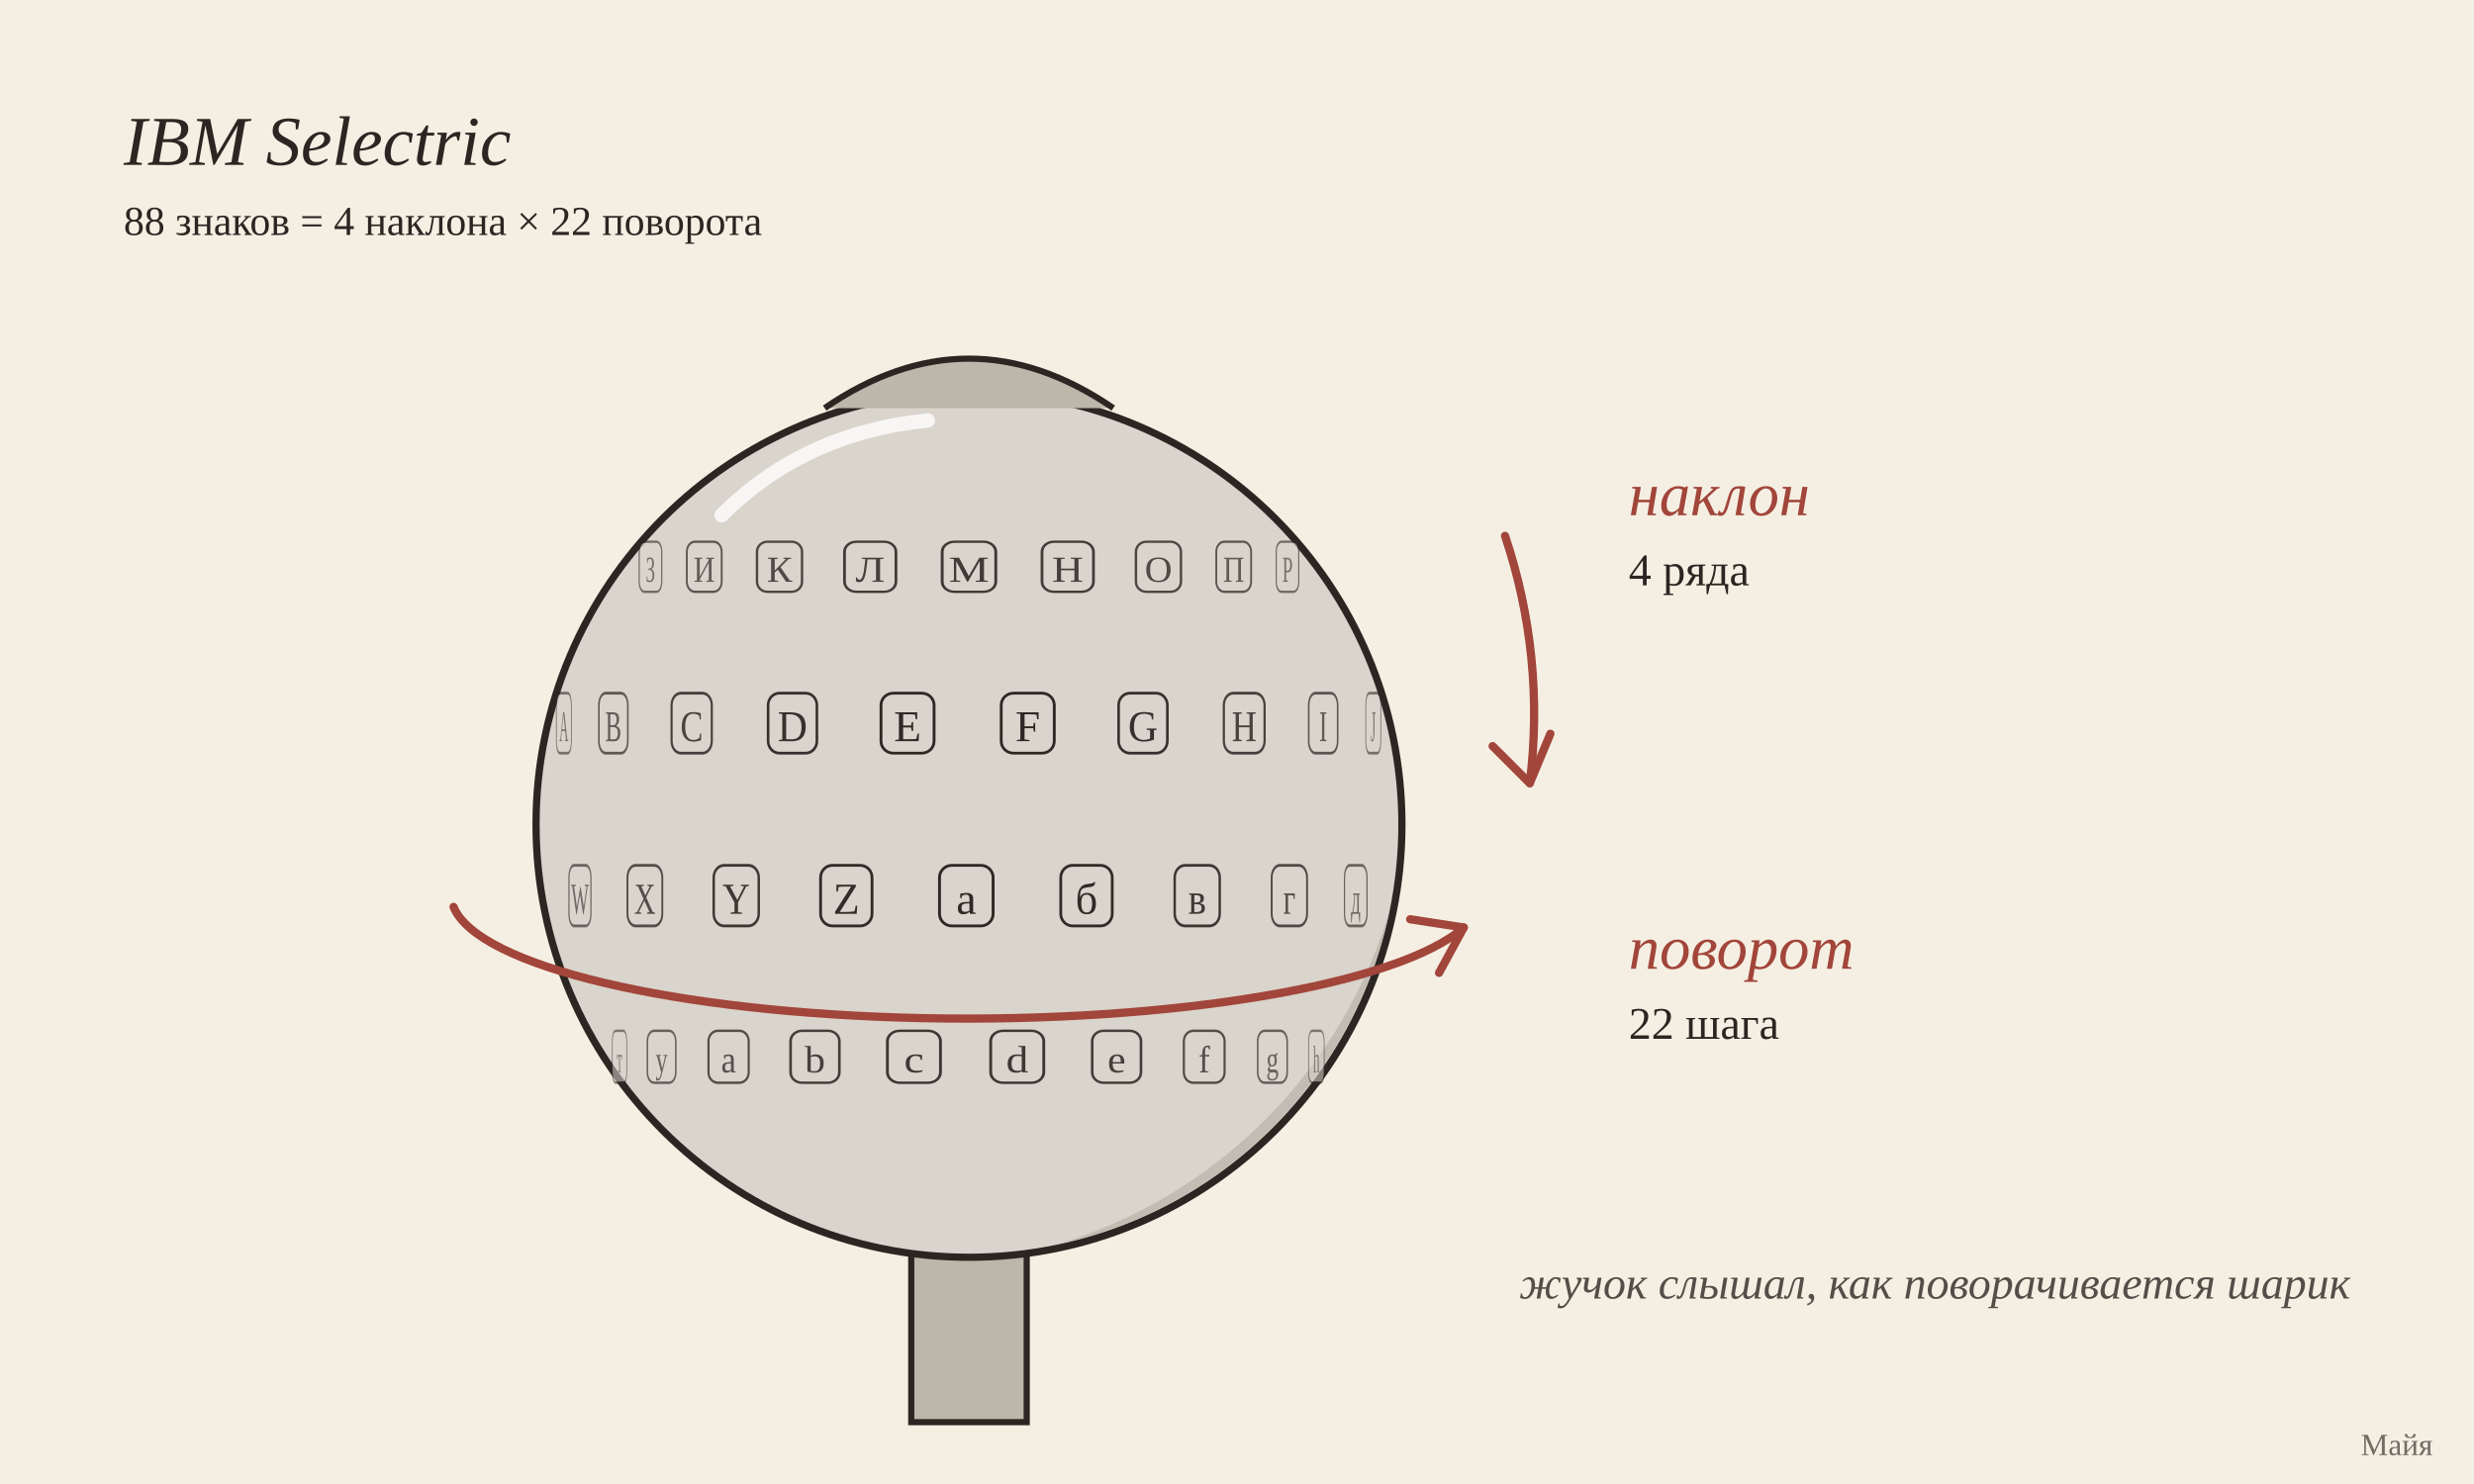
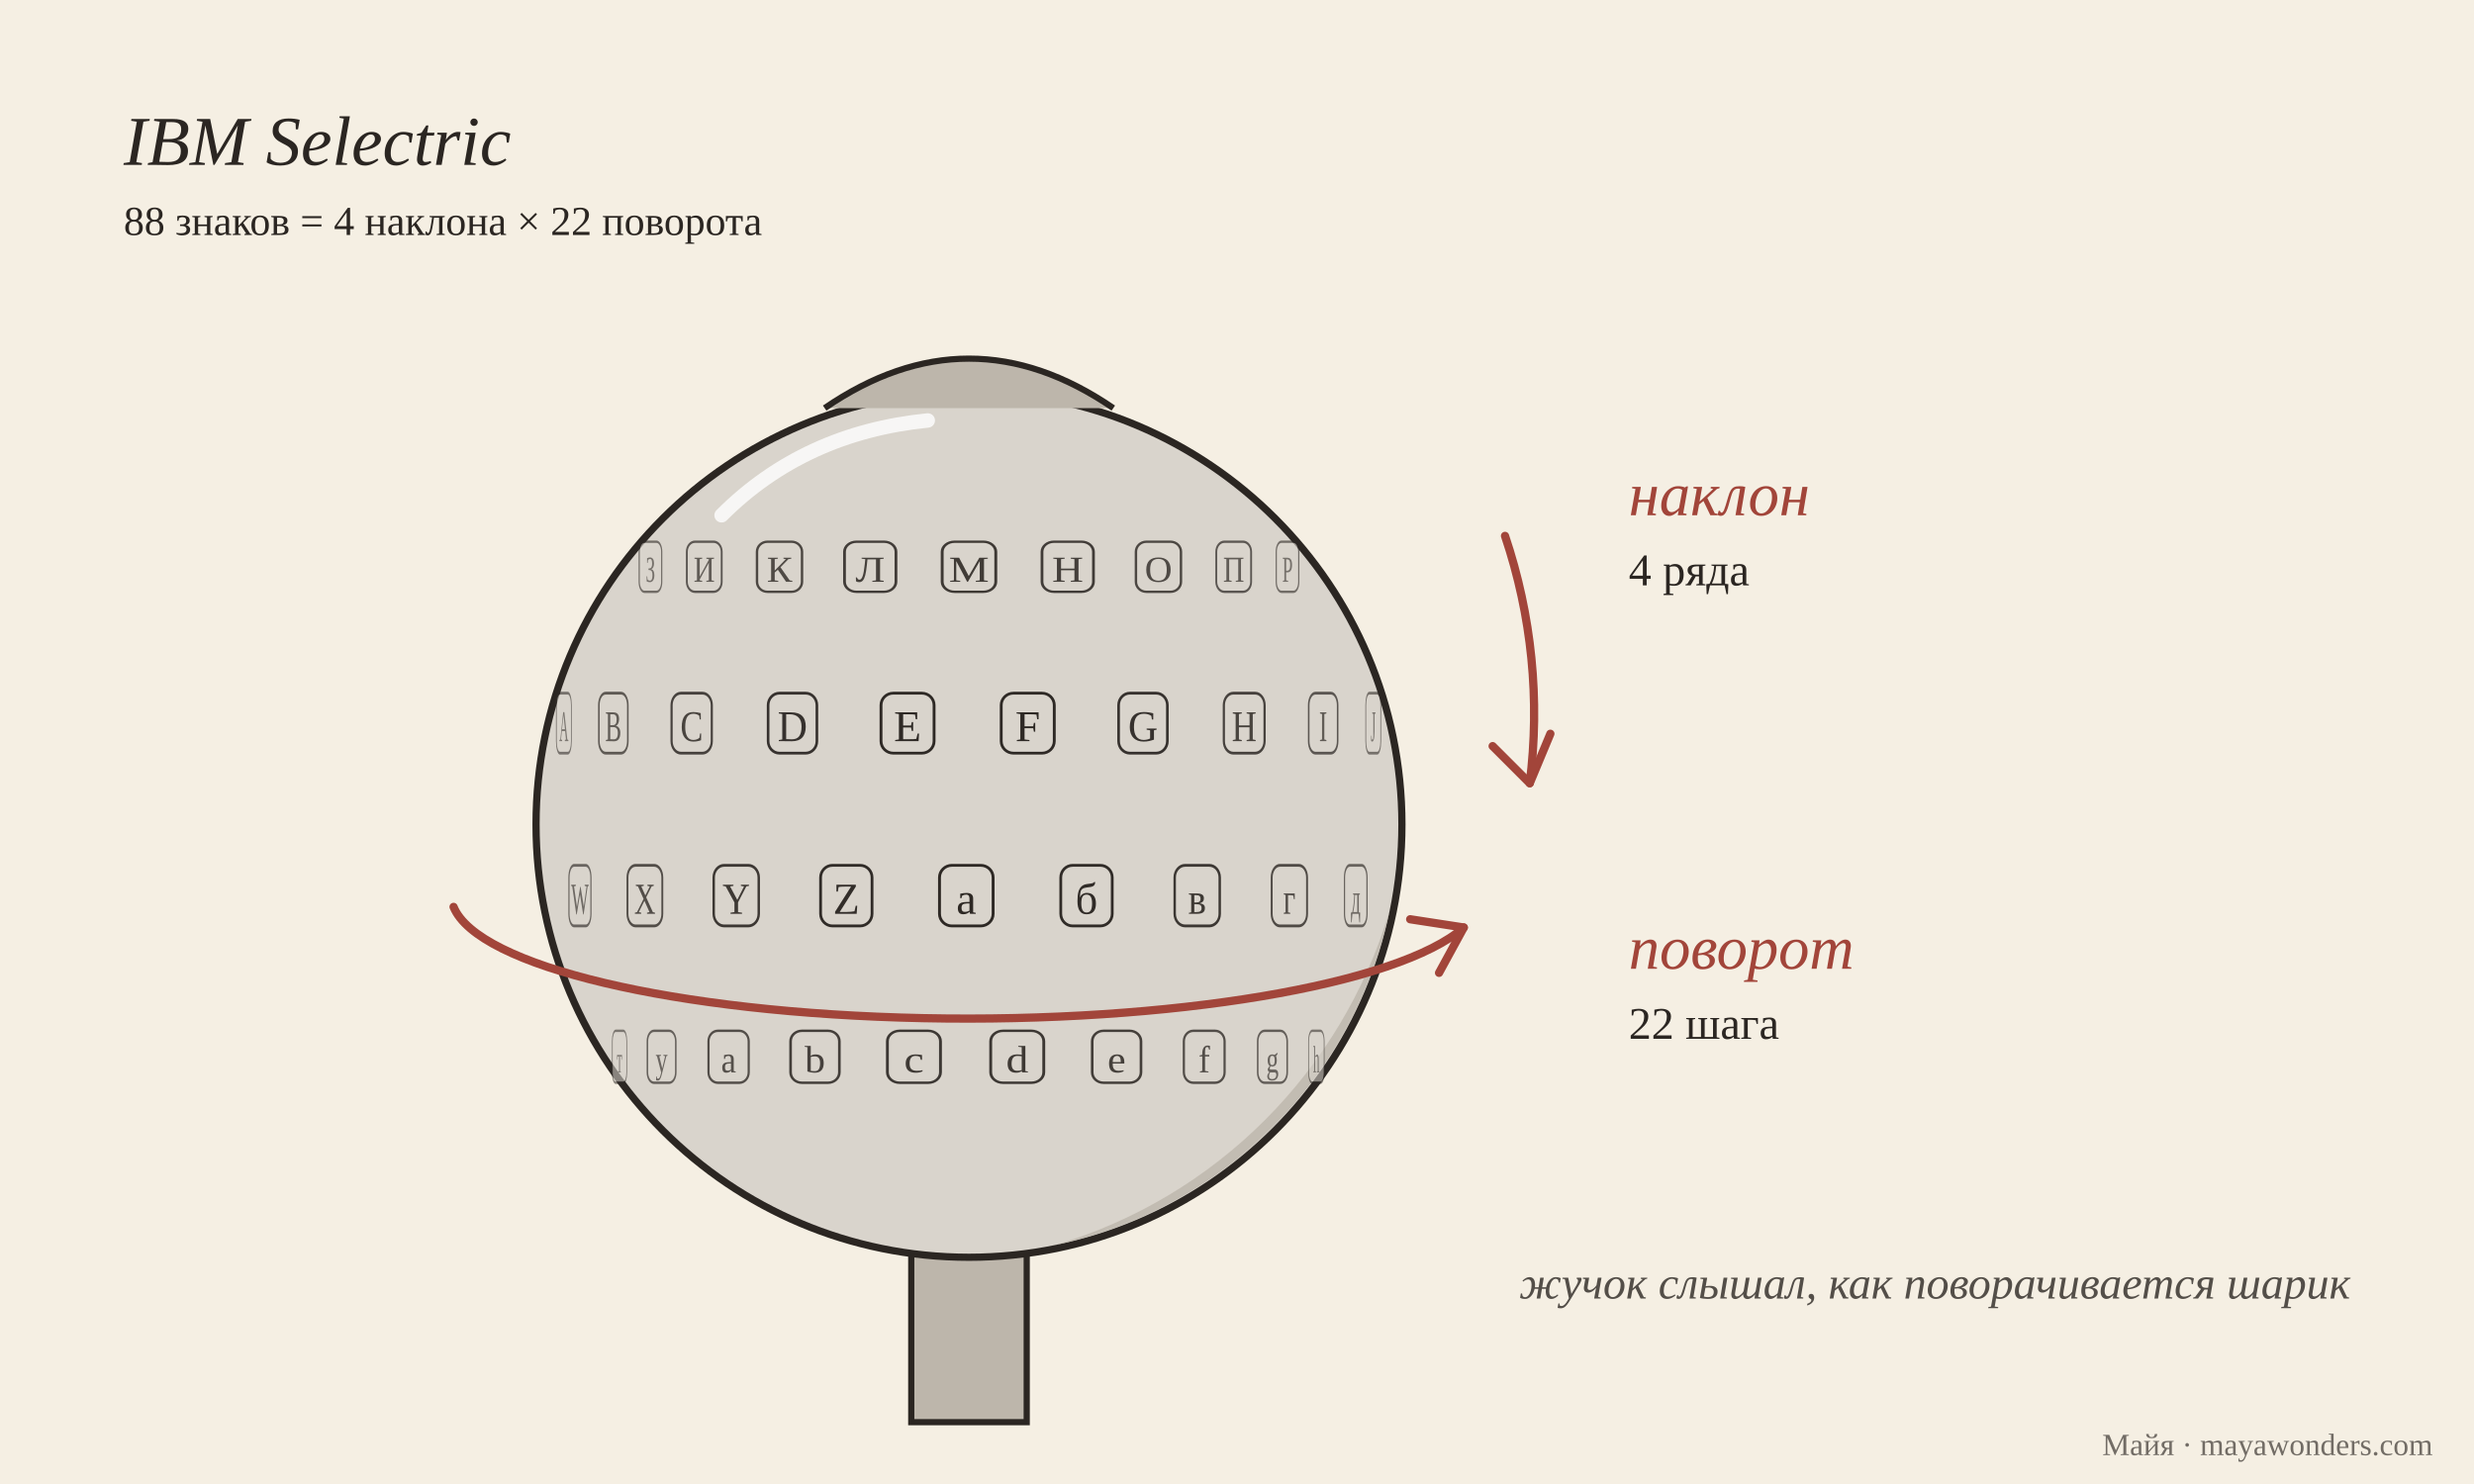
<svg xmlns="http://www.w3.org/2000/svg" viewBox="0 0 1200 720" width="1200" height="720" role="img" aria-label="Печатающий шарик IBM Selectric: 88 знаков в четырёх рядах">
  <rect width="1200" height="720" fill="#f5efe3" />
  <rect x="442" y="580" width="56" height="110" fill="#bdb6ab" stroke="#2b2622" stroke-width="3" />
  <circle cx="470" cy="400" r="210" fill="#d9d4cc" stroke="#2b2622" stroke-width="3.5" />
  <path d="M 512 604 A 210 210 0 0 0 674 442 A 241 241 0 0 1 512 604 Z" fill="#bdb6ab" opacity="0.8" />
  <path d="M 400 198 Q 470 150 540 198" fill="#bdb6ab" stroke="#2b2622" stroke-width="3" />
  <path d="M 350 250 q 40 -40 100 -46" fill="none" stroke="#ffffff" stroke-width="7" stroke-linecap="round" opacity="0.8" />
  <g transform="translate(315.5 276.6) scale(0.42 0.81)">
    <rect x="-13" y="-17" width="26" height="30" rx="6" fill="#d9d4cc" stroke="#2b2622" stroke-width="1.4" opacity="0.60" />
    <text x="0" y="7" text-anchor="middle" font-family="Georgia, 'Times New Roman', serif" font-size="22" fill="#2b2622" opacity="0.57">З</text>
  </g>
  <g transform="translate(341.6 276.6) scale(0.65 0.81)">
    <rect x="-13" y="-17" width="26" height="30" rx="6" fill="#d9d4cc" stroke="#2b2622" stroke-width="1.4" opacity="0.72" />
    <text x="0" y="7" text-anchor="middle" font-family="Georgia, 'Times New Roman', serif" font-size="22" fill="#2b2622" opacity="0.69">И</text>
  </g>
  <g transform="translate(378.1 276.6) scale(0.84 0.81)">
    <rect x="-13" y="-17" width="26" height="30" rx="6" fill="#d9d4cc" stroke="#2b2622" stroke-width="1.4" opacity="0.81" />
    <text x="0" y="7" text-anchor="middle" font-family="Georgia, 'Times New Roman', serif" font-size="22" fill="#2b2622" opacity="0.79">К</text>
  </g>
  <g transform="translate(422.1 276.6) scale(0.96 0.81)">
    <rect x="-13" y="-17" width="26" height="30" rx="6" fill="#d9d4cc" stroke="#2b2622" stroke-width="1.4" opacity="0.87" />
    <text x="0" y="7" text-anchor="middle" font-family="Georgia, 'Times New Roman', serif" font-size="22" fill="#2b2622" opacity="0.85">Л</text>
  </g>
  <g transform="translate(470.0 276.6) scale(1.00 0.81)">
    <rect x="-13" y="-17" width="26" height="30" rx="6" fill="#d9d4cc" stroke="#2b2622" stroke-width="1.4" opacity="0.89" />
    <text x="0" y="7" text-anchor="middle" font-family="Georgia, 'Times New Roman', serif" font-size="22" fill="#2b2622" opacity="0.88">М</text>
  </g>
  <g transform="translate(517.9 276.6) scale(0.96 0.81)">
    <rect x="-13" y="-17" width="26" height="30" rx="6" fill="#d9d4cc" stroke="#2b2622" stroke-width="1.4" opacity="0.87" />
    <text x="0" y="7" text-anchor="middle" font-family="Georgia, 'Times New Roman', serif" font-size="22" fill="#2b2622" opacity="0.85">Н</text>
  </g>
  <g transform="translate(561.9 276.6) scale(0.84 0.81)">
    <rect x="-13" y="-17" width="26" height="30" rx="6" fill="#d9d4cc" stroke="#2b2622" stroke-width="1.4" opacity="0.81" />
    <text x="0" y="7" text-anchor="middle" font-family="Georgia, 'Times New Roman', serif" font-size="22" fill="#2b2622" opacity="0.79">О</text>
  </g>
  <g transform="translate(598.4 276.6) scale(0.65 0.81)">
    <rect x="-13" y="-17" width="26" height="30" rx="6" fill="#d9d4cc" stroke="#2b2622" stroke-width="1.4" opacity="0.72" />
    <text x="0" y="7" text-anchor="middle" font-family="Georgia, 'Times New Roman', serif" font-size="22" fill="#2b2622" opacity="0.69">П</text>
  </g>
  <g transform="translate(624.5 276.6) scale(0.42 0.81)">
    <rect x="-13" y="-17" width="26" height="30" rx="6" fill="#d9d4cc" stroke="#2b2622" stroke-width="1.4" opacity="0.60" />
    <text x="0" y="7" text-anchor="middle" font-family="Georgia, 'Times New Roman', serif" font-size="22" fill="#2b2622" opacity="0.57">Р</text>
  </g>
  <g transform="translate(273.5 352.8) scale(0.28 0.97)">
    <rect x="-13" y="-17" width="26" height="30" rx="6" fill="#d9d4cc" stroke="#2b2622" stroke-width="1.4" opacity="0.56" />
    <text x="0" y="7" text-anchor="middle" font-family="Georgia, 'Times New Roman', serif" font-size="22" fill="#2b2622" opacity="0.53">A</text>
  </g>
  <g transform="translate(297.5 352.8) scale(0.54 0.97)">
    <rect x="-13" y="-17" width="26" height="30" rx="6" fill="#d9d4cc" stroke="#2b2622" stroke-width="1.4" opacity="0.71" />
    <text x="0" y="7" text-anchor="middle" font-family="Georgia, 'Times New Roman', serif" font-size="22" fill="#2b2622" opacity="0.69">B</text>
  </g>
  <g transform="translate(335.5 352.8) scale(0.75 0.97)">
    <rect x="-13" y="-17" width="26" height="30" rx="6" fill="#d9d4cc" stroke="#2b2622" stroke-width="1.4" opacity="0.84" />
    <text x="0" y="7" text-anchor="middle" font-family="Georgia, 'Times New Roman', serif" font-size="22" fill="#2b2622" opacity="0.83">C</text>
  </g>
  <g transform="translate(384.4 352.8) scale(0.91 0.97)">
    <rect x="-13" y="-17" width="26" height="30" rx="6" fill="#d9d4cc" stroke="#2b2622" stroke-width="1.4" opacity="0.93" />
    <text x="0" y="7" text-anchor="middle" font-family="Georgia, 'Times New Roman', serif" font-size="22" fill="#2b2622" opacity="0.93">D</text>
  </g>
  <g transform="translate(440.2 352.8) scale(0.99 0.97)">
    <rect x="-13" y="-17" width="26" height="30" rx="6" fill="#d9d4cc" stroke="#2b2622" stroke-width="1.4" opacity="0.98" />
    <text x="0" y="7" text-anchor="middle" font-family="Georgia, 'Times New Roman', serif" font-size="22" fill="#2b2622" opacity="0.98">E</text>
  </g>
  <g transform="translate(498.5 352.8) scale(0.99 0.97)">
    <rect x="-13" y="-17" width="26" height="30" rx="6" fill="#d9d4cc" stroke="#2b2622" stroke-width="1.4" opacity="0.98" />
    <text x="0" y="7" text-anchor="middle" font-family="Georgia, 'Times New Roman', serif" font-size="22" fill="#2b2622" opacity="0.98">F</text>
  </g>
  <g transform="translate(554.4 352.8) scale(0.91 0.97)">
    <rect x="-13" y="-17" width="26" height="30" rx="6" fill="#d9d4cc" stroke="#2b2622" stroke-width="1.4" opacity="0.93" />
    <text x="0" y="7" text-anchor="middle" font-family="Georgia, 'Times New Roman', serif" font-size="22" fill="#2b2622" opacity="0.93">G</text>
  </g>
  <g transform="translate(603.5 352.8) scale(0.76 0.97)">
    <rect x="-13" y="-17" width="26" height="30" rx="6" fill="#d9d4cc" stroke="#2b2622" stroke-width="1.4" opacity="0.84" />
    <text x="0" y="7" text-anchor="middle" font-family="Georgia, 'Times New Roman', serif" font-size="22" fill="#2b2622" opacity="0.83">H</text>
  </g>
  <g transform="translate(641.8 352.8) scale(0.54 0.97)">
    <rect x="-13" y="-17" width="26" height="30" rx="6" fill="#d9d4cc" stroke="#2b2622" stroke-width="1.4" opacity="0.72" />
    <text x="0" y="7" text-anchor="middle" font-family="Georgia, 'Times New Roman', serif" font-size="22" fill="#2b2622" opacity="0.69">I</text>
  </g>
  <g transform="translate(666.1 352.8) scale(0.28 0.97)">
    <rect x="-13" y="-17" width="26" height="30" rx="6" fill="#d9d4cc" stroke="#2b2622" stroke-width="1.4" opacity="0.57" />
    <text x="0" y="7" text-anchor="middle" font-family="Georgia, 'Times New Roman', serif" font-size="22" fill="#2b2622" opacity="0.53">J</text>
  </g>
  <g transform="translate(281.3 436.5) scale(0.41 0.98)">
    <rect x="-13" y="-17" width="26" height="30" rx="6" fill="#d9d4cc" stroke="#2b2622" stroke-width="1.4" opacity="0.64" />
    <text x="0" y="7" text-anchor="middle" font-family="Georgia, 'Times New Roman', serif" font-size="22" fill="#2b2622" opacity="0.61">W</text>
  </g>
  <g transform="translate(312.8 436.5) scale(0.65 0.98)">
    <rect x="-13" y="-17" width="26" height="30" rx="6" fill="#d9d4cc" stroke="#2b2622" stroke-width="1.4" opacity="0.78" />
    <text x="0" y="7" text-anchor="middle" font-family="Georgia, 'Times New Roman', serif" font-size="22" fill="#2b2622" opacity="0.77">X</text>
  </g>
  <g transform="translate(357.1 436.5) scale(0.84 0.98)">
    <rect x="-13" y="-17" width="26" height="30" rx="6" fill="#d9d4cc" stroke="#2b2622" stroke-width="1.4" opacity="0.90" />
    <text x="0" y="7" text-anchor="middle" font-family="Georgia, 'Times New Roman', serif" font-size="22" fill="#2b2622" opacity="0.89">Y</text>
  </g>
  <g transform="translate(410.5 436.5) scale(0.96 0.98)">
    <rect x="-13" y="-17" width="26" height="30" rx="6" fill="#d9d4cc" stroke="#2b2622" stroke-width="1.4" opacity="0.97" />
    <text x="0" y="7" text-anchor="middle" font-family="Georgia, 'Times New Roman', serif" font-size="22" fill="#2b2622" opacity="0.96">Z</text>
  </g>
  <g transform="translate(468.7 436.5) scale(1.00 0.98)">
    <rect x="-13" y="-17" width="26" height="30" rx="6" fill="#d9d4cc" stroke="#2b2622" stroke-width="1.4" opacity="0.99" />
    <text x="0" y="7" text-anchor="middle" font-family="Georgia, 'Times New Roman', serif" font-size="22" fill="#2b2622" opacity="0.99">а</text>
  </g>
  <g transform="translate(527.0 436.5) scale(0.96 0.98)">
    <rect x="-13" y="-17" width="26" height="30" rx="6" fill="#d9d4cc" stroke="#2b2622" stroke-width="1.4" opacity="0.97" />
    <text x="0" y="7" text-anchor="middle" font-family="Georgia, 'Times New Roman', serif" font-size="22" fill="#2b2622" opacity="0.97">б</text>
  </g>
  <g transform="translate(580.7 436.5) scale(0.84 0.98)">
    <rect x="-13" y="-17" width="26" height="30" rx="6" fill="#d9d4cc" stroke="#2b2622" stroke-width="1.4" opacity="0.90" />
    <text x="0" y="7" text-anchor="middle" font-family="Georgia, 'Times New Roman', serif" font-size="22" fill="#2b2622" opacity="0.89">в</text>
  </g>
  <g transform="translate(625.4 436.5) scale(0.66 0.98)">
    <rect x="-13" y="-17" width="26" height="30" rx="6" fill="#d9d4cc" stroke="#2b2622" stroke-width="1.4" opacity="0.79" />
    <text x="0" y="7" text-anchor="middle" font-family="Georgia, 'Times New Roman', serif" font-size="22" fill="#2b2622" opacity="0.77">г</text>
  </g>
  <g transform="translate(657.6 436.5) scale(0.42 0.98)">
    <rect x="-13" y="-17" width="26" height="30" rx="6" fill="#d9d4cc" stroke="#2b2622" stroke-width="1.4" opacity="0.65" />
    <text x="0" y="7" text-anchor="middle" font-family="Georgia, 'Times New Roman', serif" font-size="22" fill="#2b2622" opacity="0.62">д</text>
  </g>
  <g transform="translate(300.5 514.4) scale(0.27 0.84)">
    <rect x="-13" y="-17" width="26" height="30" rx="6" fill="#d9d4cc" stroke="#2b2622" stroke-width="1.4" opacity="0.54" />
    <text x="0" y="7" text-anchor="middle" font-family="Georgia, 'Times New Roman', serif" font-size="22" fill="#2b2622" opacity="0.50">т</text>
  </g>
  <g transform="translate(320.9 514.4) scale(0.53 0.84)">
    <rect x="-13" y="-17" width="26" height="30" rx="6" fill="#d9d4cc" stroke="#2b2622" stroke-width="1.4" opacity="0.67" />
    <text x="0" y="7" text-anchor="middle" font-family="Georgia, 'Times New Roman', serif" font-size="22" fill="#2b2622" opacity="0.64">у</text>
  </g>
  <g transform="translate(353.4 514.4) scale(0.75 0.84)">
    <rect x="-13" y="-17" width="26" height="30" rx="6" fill="#d9d4cc" stroke="#2b2622" stroke-width="1.4" opacity="0.78" />
    <text x="0" y="7" text-anchor="middle" font-family="Georgia, 'Times New Roman', serif" font-size="22" fill="#2b2622" opacity="0.76">a</text>
  </g>
  <g transform="translate(395.3 514.4) scale(0.91 0.84)">
    <rect x="-13" y="-17" width="26" height="30" rx="6" fill="#d9d4cc" stroke="#2b2622" stroke-width="1.4" opacity="0.86" />
    <text x="0" y="7" text-anchor="middle" font-family="Georgia, 'Times New Roman', serif" font-size="22" fill="#2b2622" opacity="0.84">b</text>
  </g>
  <g transform="translate(443.3 514.4) scale(0.99 0.84)">
    <rect x="-13" y="-17" width="26" height="30" rx="6" fill="#d9d4cc" stroke="#2b2622" stroke-width="1.4" opacity="0.90" />
    <text x="0" y="7" text-anchor="middle" font-family="Georgia, 'Times New Roman', serif" font-size="22" fill="#2b2622" opacity="0.89">c</text>
  </g>
  <g transform="translate(493.4 514.4) scale(0.99 0.84)">
    <rect x="-13" y="-17" width="26" height="30" rx="6" fill="#d9d4cc" stroke="#2b2622" stroke-width="1.4" opacity="0.90" />
    <text x="0" y="7" text-anchor="middle" font-family="Georgia, 'Times New Roman', serif" font-size="22" fill="#2b2622" opacity="0.89">d</text>
  </g>
  <g transform="translate(541.6 514.4) scale(0.91 0.84)">
    <rect x="-13" y="-17" width="26" height="30" rx="6" fill="#d9d4cc" stroke="#2b2622" stroke-width="1.4" opacity="0.86" />
    <text x="0" y="7" text-anchor="middle" font-family="Georgia, 'Times New Roman', serif" font-size="22" fill="#2b2622" opacity="0.85">e</text>
  </g>
  <g transform="translate(584.1 514.4) scale(0.76 0.84)">
    <rect x="-13" y="-17" width="26" height="30" rx="6" fill="#d9d4cc" stroke="#2b2622" stroke-width="1.4" opacity="0.78" />
    <text x="0" y="7" text-anchor="middle" font-family="Georgia, 'Times New Roman', serif" font-size="22" fill="#2b2622" opacity="0.77">f</text>
  </g>
  <g transform="translate(617.2 514.4) scale(0.55 0.84)">
    <rect x="-13" y="-17" width="26" height="30" rx="6" fill="#d9d4cc" stroke="#2b2622" stroke-width="1.4" opacity="0.68" />
    <text x="0" y="7" text-anchor="middle" font-family="Georgia, 'Times New Roman', serif" font-size="22" fill="#2b2622" opacity="0.65">g</text>
  </g>
  <g transform="translate(638.5 514.4) scale(0.29 0.84)">
    <rect x="-13" y="-17" width="26" height="30" rx="6" fill="#d9d4cc" stroke="#2b2622" stroke-width="1.4" opacity="0.55" />
    <text x="0" y="7" text-anchor="middle" font-family="Georgia, 'Times New Roman', serif" font-size="22" fill="#2b2622" opacity="0.51">h</text>
  </g>
  <path d="M 220 440 A 250 60 0 0 0 710 450" fill="none" stroke="#a2453a" stroke-width="4" stroke-linecap="round" />
  <path d="M 710 450 l -26 -4 m 26 4 l -12 22" stroke="#a2453a" stroke-width="4" stroke-linecap="round" fill="none" />
  <path d="M 730 260 A 270 270 0 0 1 742 380" fill="none" stroke="#a2453a" stroke-width="4" stroke-linecap="round" />
  <path d="M 742 380 l -18 -18 m 18 18 l 10 -24" stroke="#a2453a" stroke-width="4" stroke-linecap="round" fill="none" />
  <text x="790" y="250" font-family="Georgia, 'Times New Roman', serif" font-size="30" font-style="italic" fill="#a2453a">наклон</text>
  <text x="790" y="284" font-family="Georgia, 'Times New Roman', serif" font-size="22" fill="#2b2622">4 ряда</text>
  <text x="790" y="470" font-family="Georgia, 'Times New Roman', serif" font-size="30" font-style="italic" fill="#a2453a">поворот</text>
  <text x="790" y="504" font-family="Georgia, 'Times New Roman', serif" font-size="22" fill="#2b2622">22 шага</text>
  <text x="60" y="80" font-family="Georgia, 'Times New Roman', serif" font-size="34" font-style="italic" fill="#2b2622">IBM Selectric</text>
  <text x="60" y="114" font-family="Georgia, 'Times New Roman', serif" font-size="20" fill="#2b2622">88 знаков = 4 наклона × 22 поворота</text>
  <text x="1140" y="630" text-anchor="end" font-family="Georgia, 'Times New Roman', serif" font-size="22" font-style="italic" fill="#2b2622" opacity="0.8">жучок слышал, как поворачивается шарик</text>
-   <text x="1180" y="706" text-anchor="end" font-family="Georgia, 'Times New Roman', serif" font-size="15" fill="#2b2622" opacity="0.65">Майя</text>
+   <text x="1180" y="706" text-anchor="end" font-family="Georgia, 'Times New Roman', serif" font-size="15" fill="#2b2622" opacity="0.65">Майя · mayawonders.com</text>
</svg>
